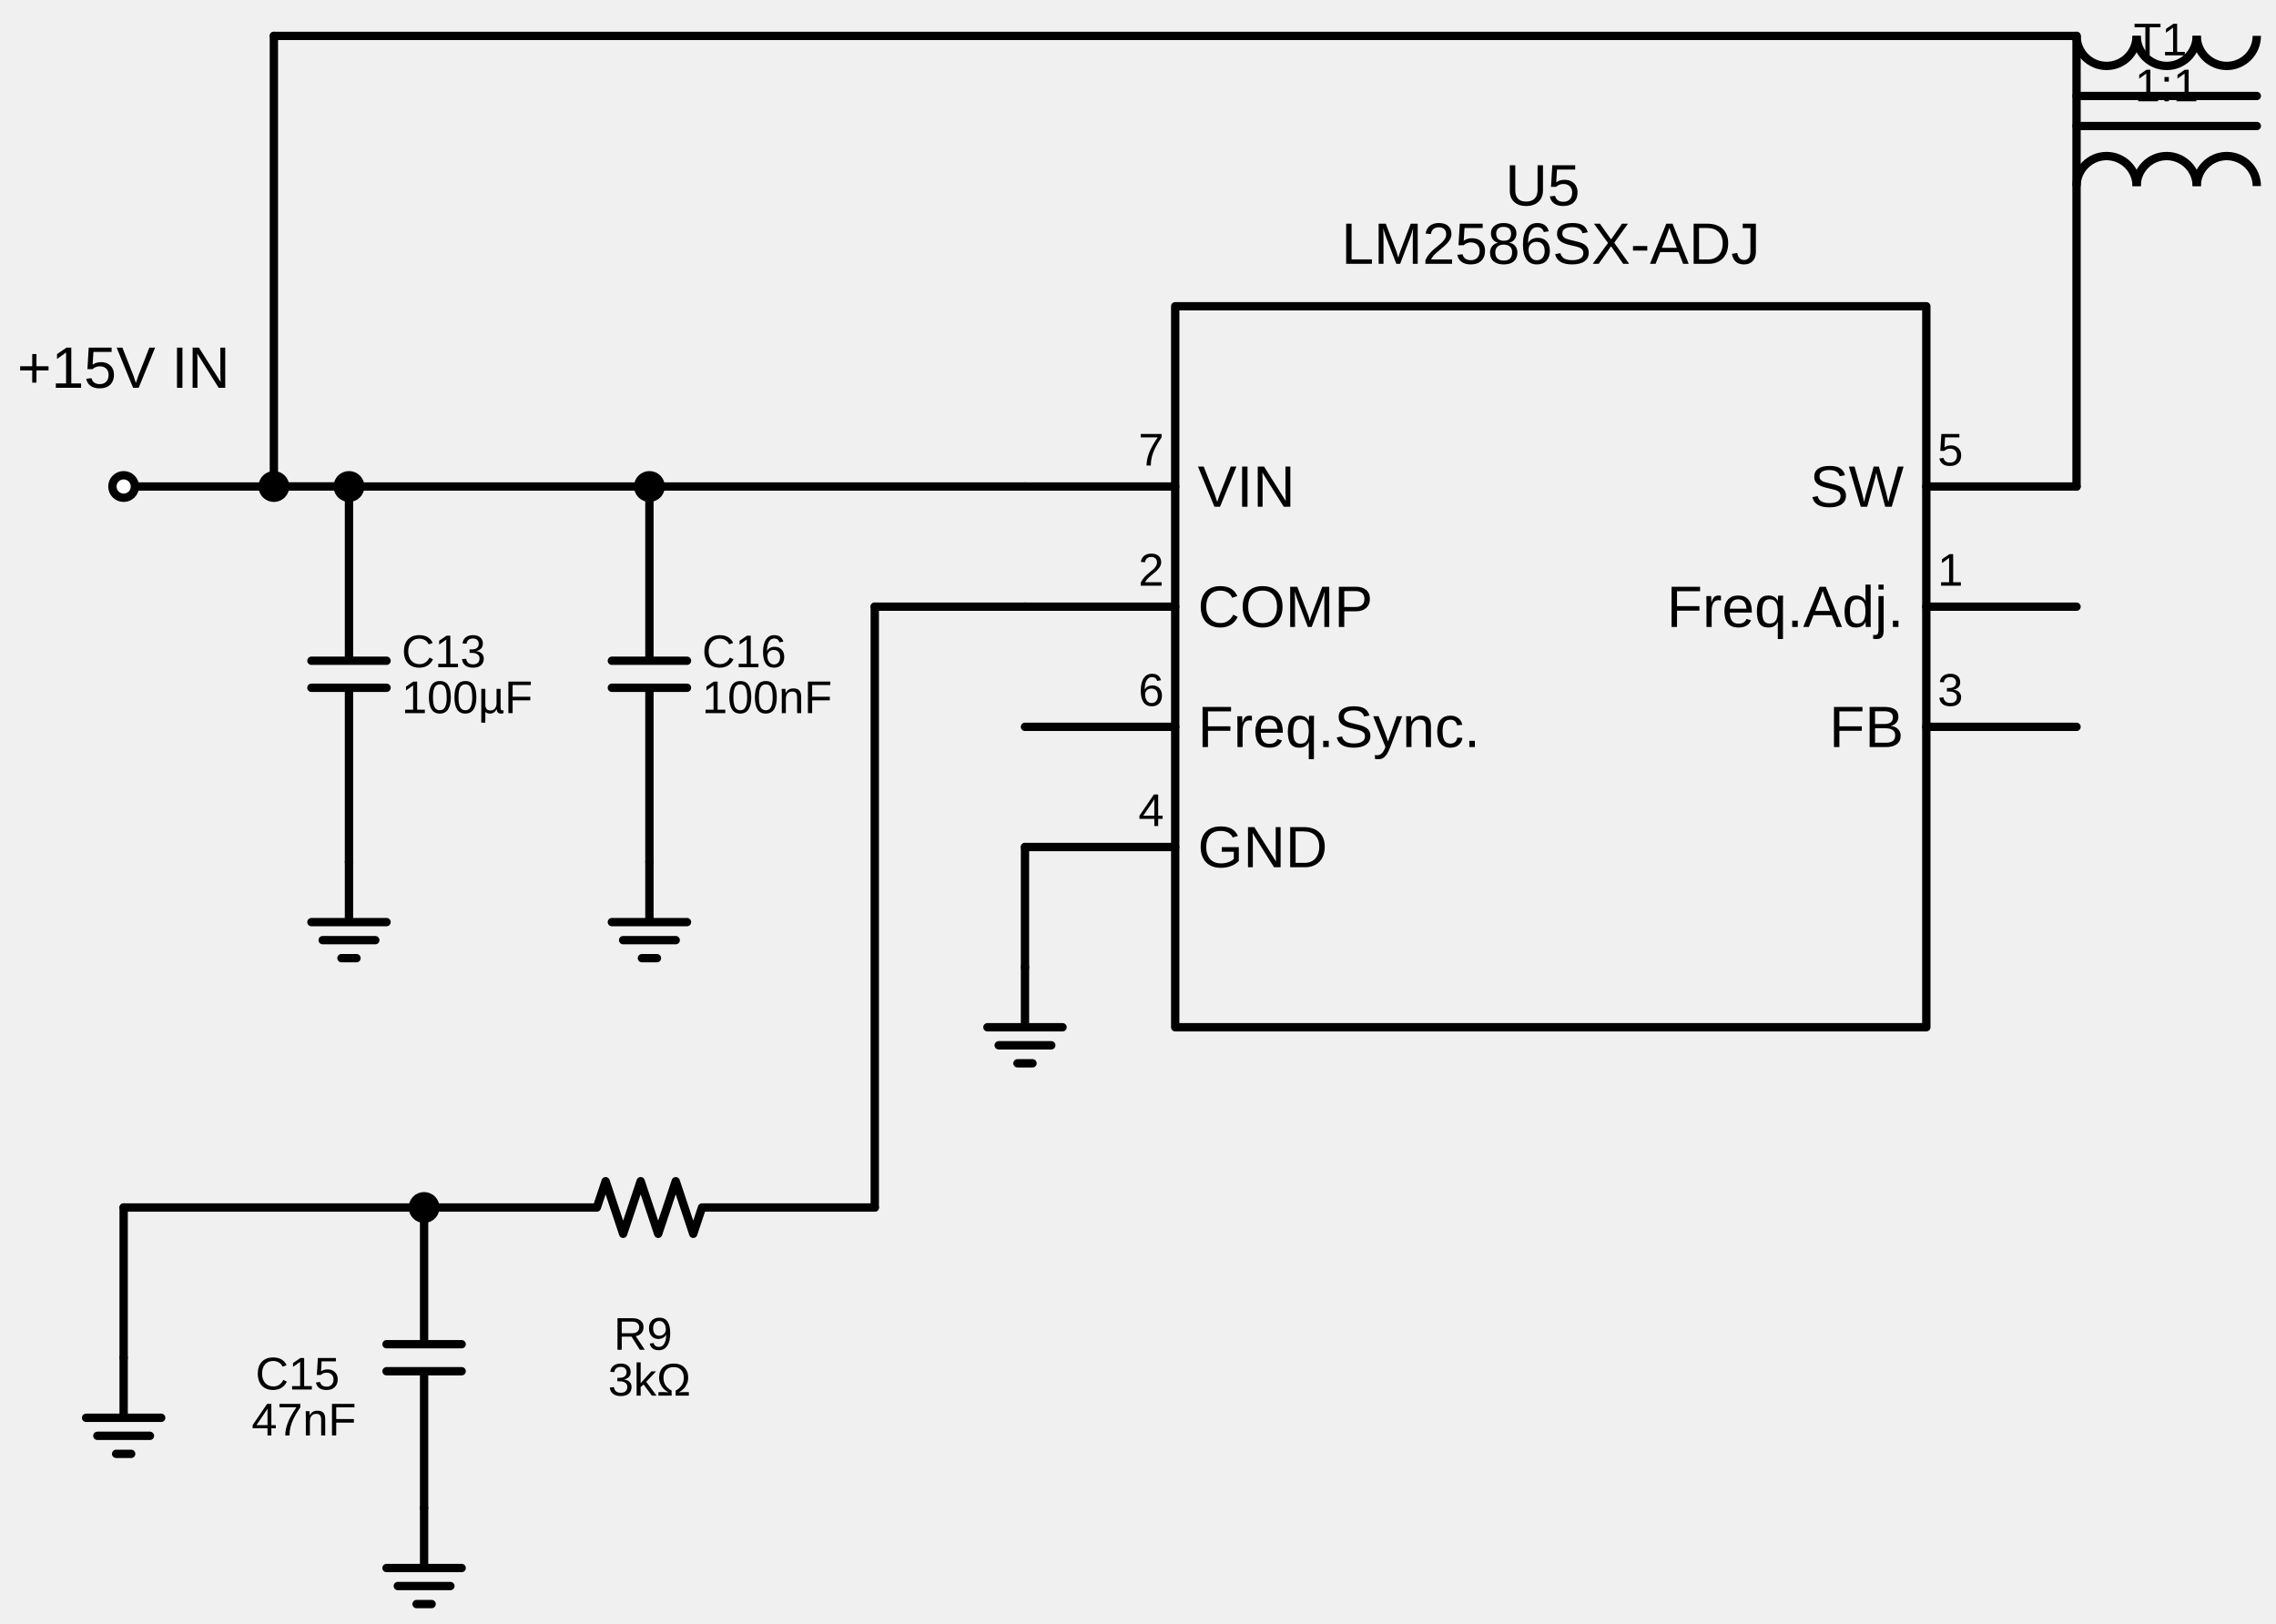
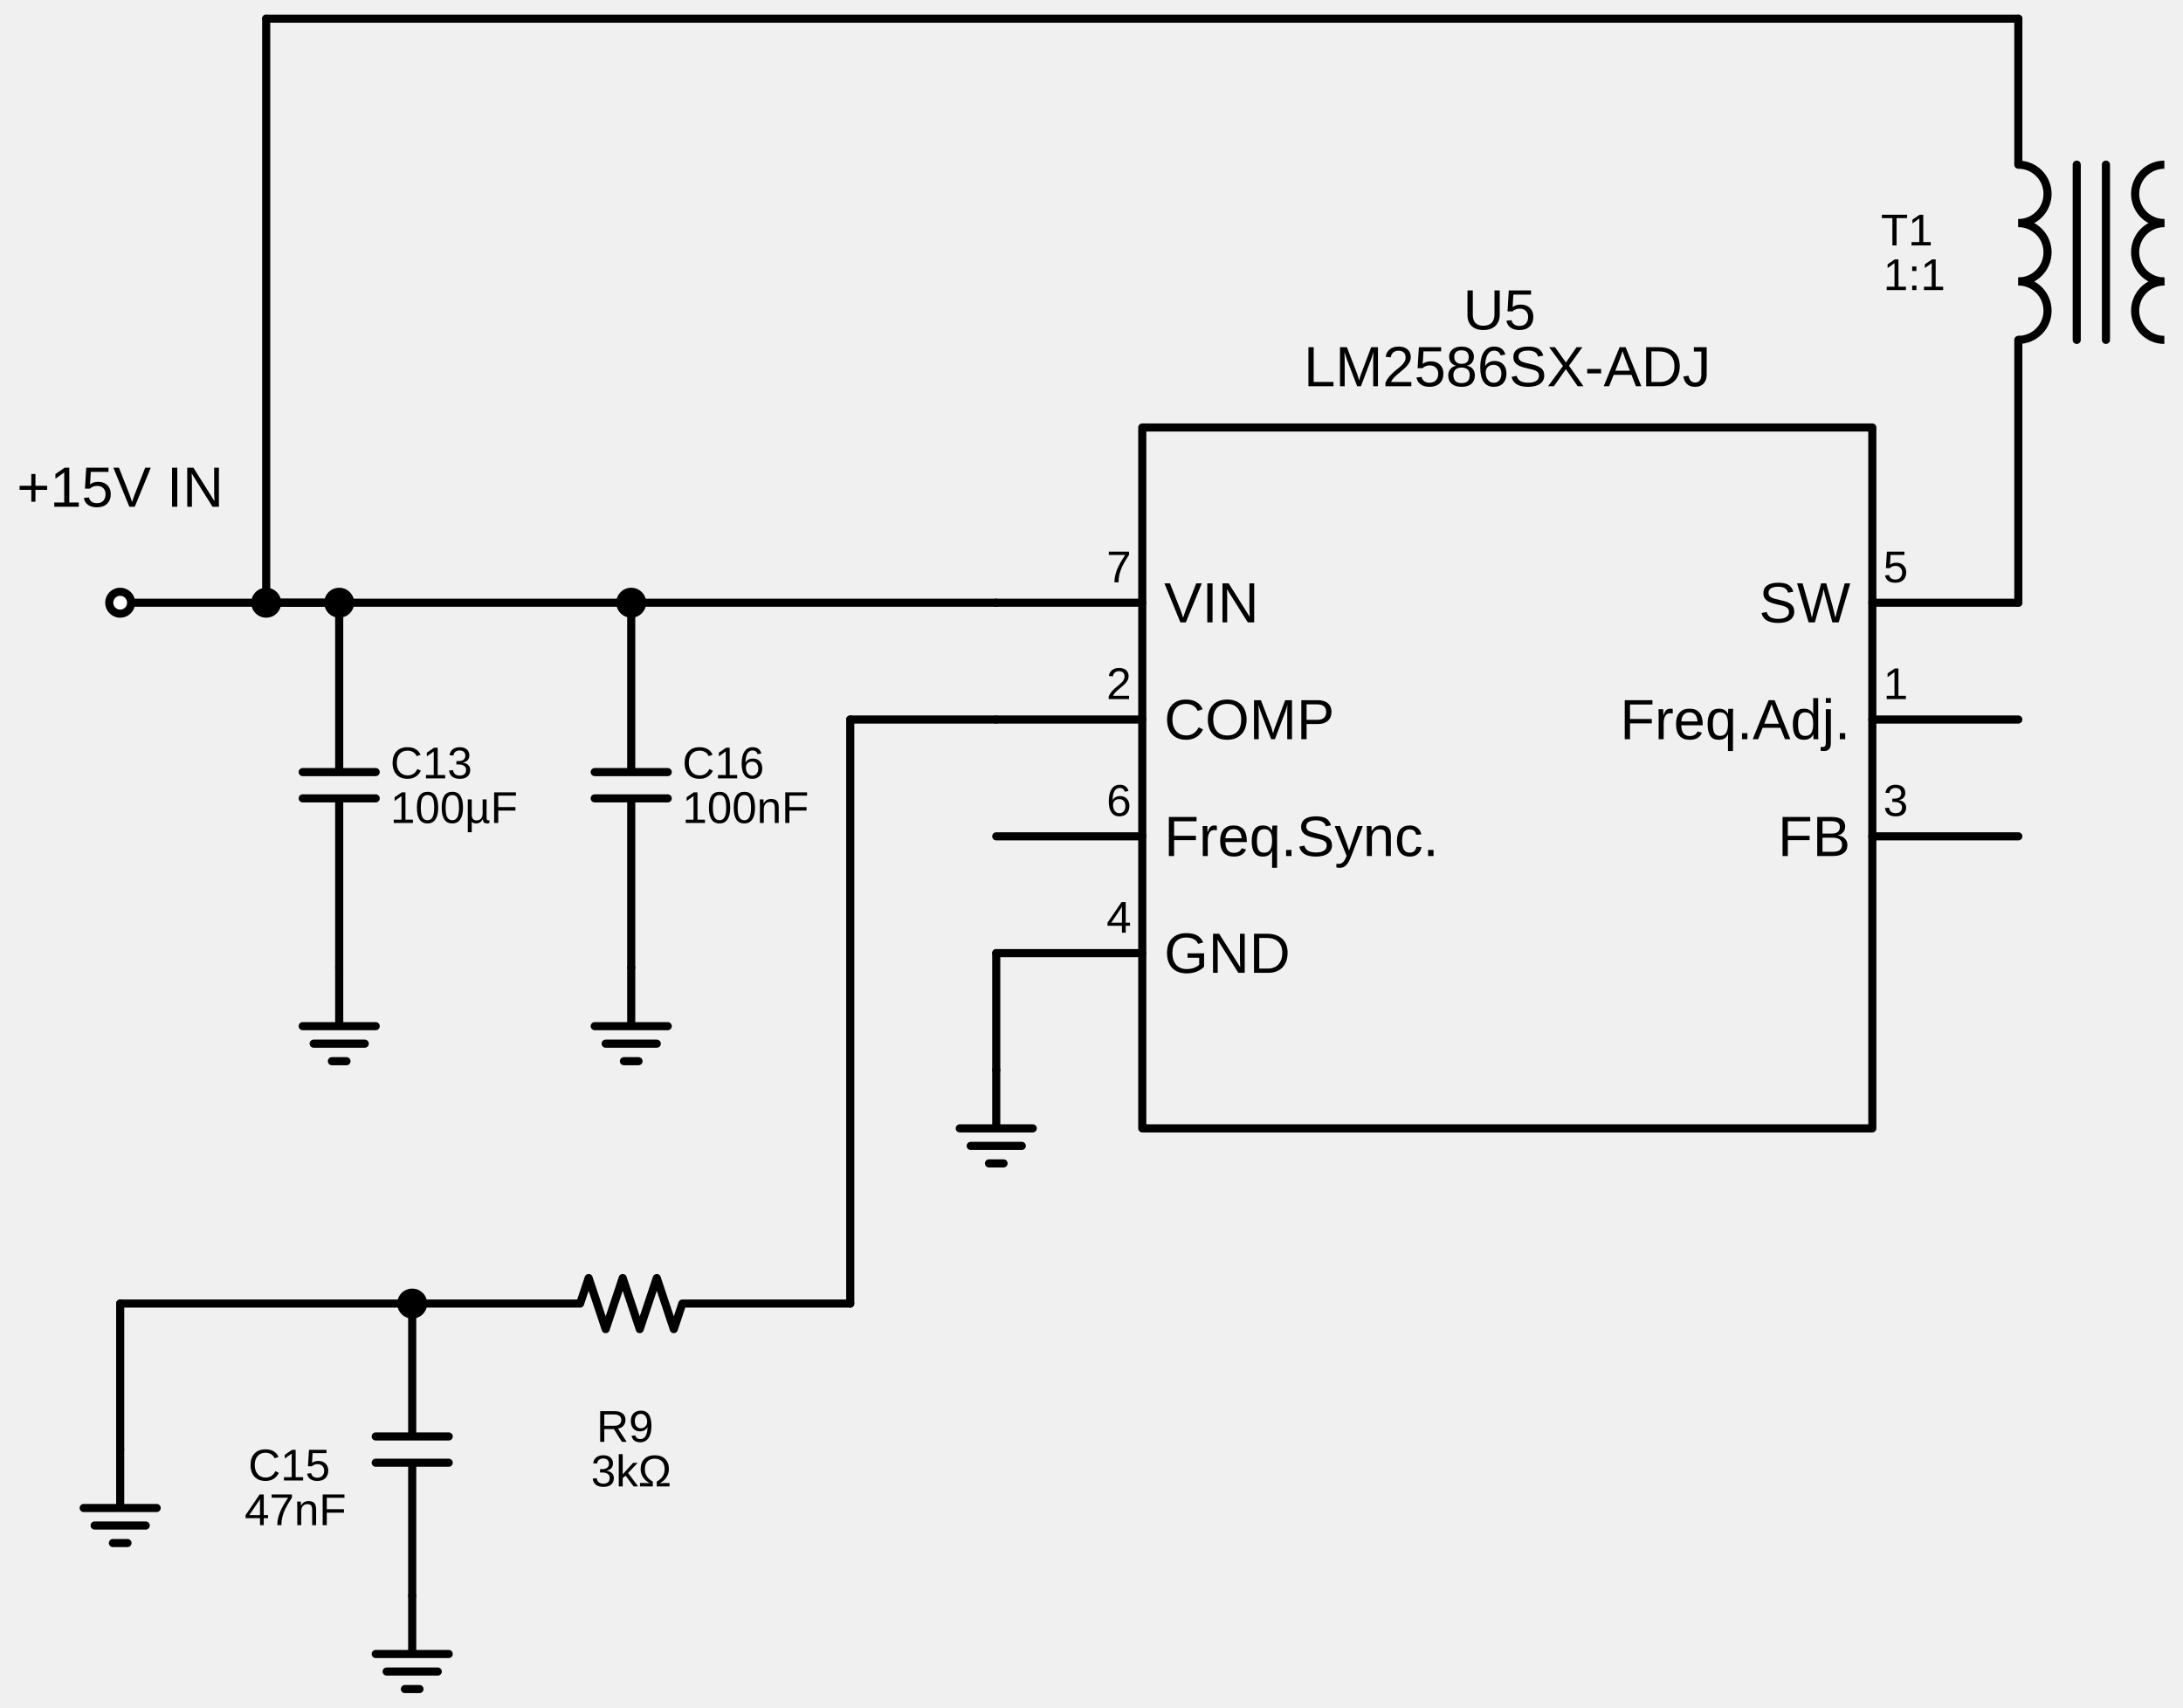
- <svg xmlns="http://www.w3.org/2000/svg" xml:lang="en" height="389.04pt" width="545.432pt" viewBox="-29.632 -116.6 545.432 389.04">
-   <path d="M 482.4 -108.0 a 7.2 7.2 90 1 1 -14.4 0.0" style="stroke:black;fill:none;stroke-width:2.0;stroke-dasharray:-;" />
-   <path d="M 496.8 -108.0 a 7.2 7.2 90 1 1 -14.4 0.0" style="stroke:black;fill:none;stroke-width:2.0;stroke-dasharray:-;" />
-   <path d="M 511.2 -108.0 a 7.2 7.2 90 1 1 -14.4 0.0" style="stroke:black;fill:none;stroke-width:2.0;stroke-dasharray:-;" />
-   <path d="M 468.0 -72.0 a 7.2 7.2 90 1 1 14.4 0.0" style="stroke:black;fill:none;stroke-width:2.0;stroke-dasharray:-;" />
-   <path d="M 482.4 -72.0 a 7.2 7.2 90 1 1 14.4 0.0" style="stroke:black;fill:none;stroke-width:2.0;stroke-dasharray:-;" />
-   <path d="M 496.8 -72.0 a 7.2 7.2 90 1 1 14.4 0.0" style="stroke:black;fill:none;stroke-width:2.0;stroke-dasharray:-;" />
+ <svg xmlns="http://www.w3.org/2000/svg" xml:lang="en" height="421.04pt" width="538.232pt" viewBox="-29.632 -148.6 538.232 421.04">
+   <path d="M 468.0 -79.2 a 7.2 7.2 0 1 1 0.0 14.4" style="stroke:black;fill:none;stroke-width:2.0;stroke-dasharray:-;" />
+   <path d="M 468.0 -93.6 a 7.2 7.2 0 1 1 0.0 14.4" style="stroke:black;fill:none;stroke-width:2.0;stroke-dasharray:-;" />
+   <path d="M 468.0 -108.0 a 7.2 7.2 0 1 1 0.0 14.4" style="stroke:black;fill:none;stroke-width:2.0;stroke-dasharray:-;" />
+   <path d="M 504.0 -64.8 a 7.2 7.2 0 1 1 0.0 -14.4" style="stroke:black;fill:none;stroke-width:2.0;stroke-dasharray:-;" />
+   <path d="M 504.0 -79.2 a 7.2 7.2 0 1 1 0.0 -14.4" style="stroke:black;fill:none;stroke-width:2.0;stroke-dasharray:-;" />
+   <path d="M 504.0 -93.6 a 7.2 7.2 0 1 1 0.0 -14.4" style="stroke:black;fill:none;stroke-width:2.0;stroke-dasharray:-;" />
  <path d="M 252.0,129.6 L 432.0,129.6 L 432.0,-43.2 L 252.0,-43.2 L 252.0,129.6" style="stroke:black;fill:none;stroke-width:2.0;stroke-dasharray:-;stroke-linecap:round;stroke-linejoin:round;" />
  <path d="M 252.0,-0.0 L 216.0,-0.0" style="stroke:black;fill:none;stroke-width:2.0;stroke-dasharray:-;stroke-linecap:round;stroke-linejoin:round;" />
  <path d="M 252.0,28.8 L 216.0,28.8" style="stroke:black;fill:none;stroke-width:2.0;stroke-dasharray:-;stroke-linecap:round;stroke-linejoin:round;" />
  <path d="M 252.0,57.6 L 216.0,57.6" style="stroke:black;fill:none;stroke-width:2.0;stroke-dasharray:-;stroke-linecap:round;stroke-linejoin:round;" />
  <path d="M 252.0,86.4 L 216.0,86.4" style="stroke:black;fill:none;stroke-width:2.0;stroke-dasharray:-;stroke-linecap:round;stroke-linejoin:round;" />
  <path d="M 432.0,-0.0 L 468.0,-0.0" style="stroke:black;fill:none;stroke-width:2.0;stroke-dasharray:-;stroke-linecap:round;stroke-linejoin:round;" />
  <path d="M 432.0,28.8 L 468.0,28.8" style="stroke:black;fill:none;stroke-width:2.0;stroke-dasharray:-;stroke-linecap:round;stroke-linejoin:round;" />
  <path d="M 432.0,57.6 L 468.0,57.6" style="stroke:black;fill:none;stroke-width:2.0;stroke-dasharray:-;stroke-linecap:round;stroke-linejoin:round;" />
  <path d="M 0.0,-0.0 L 18.0,-0.0 L 36.0,-0.0" style="stroke:black;fill:none;stroke-width:2.0;stroke-dasharray:-;stroke-linecap:round;stroke-linejoin:round;" />
  <path d="M 36.0,-0.0 L 45.0,-0.0 L 54.0,-0.0" style="stroke:black;fill:none;stroke-width:2.0;stroke-dasharray:-;stroke-linecap:round;stroke-linejoin:round;" />
  <path d="M 54.0,-0.0 L 54,41.76 M 63,41.76 L 45,41.76 M 63,48.24 L 45,48.24 M 54,48.24 L 54,90.0" style="stroke:black;fill:none;stroke-width:2.0;stroke-dasharray:-;stroke-linecap:round;stroke-linejoin:round;" />
  <path d="M 54,90.0 L 54,104.4 L 45,104.4 L 63,104.4 M 47.7,108.72 L 60.3,108.72 M 52.2,113.04 L 55.8,113.04" style="stroke:black;fill:none;stroke-width:2.0;stroke-dasharray:-;stroke-linecap:round;stroke-linejoin:round;" />
  <path d="M 36.0,-0.0 L 81.0,-0.0 L 126.0,-0.0" style="stroke:black;fill:none;stroke-width:2.0;stroke-dasharray:-;stroke-linecap:round;stroke-linejoin:round;" />
  <path d="M 126.0,-0.0 L 126.0,41.76 M 135.0,41.76 L 117.0,41.76 M 135,48.24 L 117.0,48.24 M 126,48.24 L 126,90.0" style="stroke:black;fill:none;stroke-width:2.0;stroke-dasharray:-;stroke-linecap:round;stroke-linejoin:round;" />
  <path d="M 126,90.0 L 126,104.4 L 117,104.4 L 135,104.4 M 119.7,108.72 L 132.3,108.72 M 124.2,113.04 L 127.8,113.04" style="stroke:black;fill:none;stroke-width:2.0;stroke-dasharray:-;stroke-linecap:round;stroke-linejoin:round;" />
  <path d="M 126.0,-0.0 L 171.0,-0.0 L 216.0,-0.0" style="stroke:black;fill:none;stroke-width:2.0;stroke-dasharray:-;stroke-linecap:round;stroke-linejoin:round;" />
  <path d="M 216.0,86.4 L 216.0,100.8 L 216.0,115.2" style="stroke:black;fill:none;stroke-width:2.0;stroke-dasharray:-;stroke-linecap:round;stroke-linejoin:round;" />
  <path d="M 216.0,115.2 L 216.0,129.6 L 207.0,129.6 L 225.0,129.6 M 209.7,133.92 L 222.3,133.92 M 214.2,138.24 L 217.8,138.24" style="stroke:black;fill:none;stroke-width:2.0;stroke-dasharray:-;stroke-linecap:round;stroke-linejoin:round;" />
  <path d="M 216.0,28.8 L 198.0,28.8 L 180.0,28.8" style="stroke:black;fill:none;stroke-width:2.0;stroke-dasharray:-;stroke-linecap:round;stroke-linejoin:round;" />
  <path d="M 180.0,28.8 L 180.0,100.8 L 180,172.8" style="stroke:black;fill:none;stroke-width:2.0;stroke-dasharray:-;stroke-linecap:round;stroke-linejoin:round;" />
  <path d="M 180,172.8 L 138.6,172.8 L 136.5,179.1 L 132.3,166.5 L 128.1,179.1 L 123.9,166.5 L 119.7,179.1 L 115.5,166.5 L 113.4,172.8 L 72,172.8" style="stroke:black;fill:none;stroke-width:2.0;stroke-dasharray:-;stroke-linecap:round;stroke-linejoin:round;" />
  <path d="M 72,172.8 L 72,205.56 M 81,205.56 L 63,205.56 M 81,212.04 L 63,212.04 M 72,212.04 L 72,244.8" style="stroke:black;fill:none;stroke-width:2.0;stroke-dasharray:-;stroke-linecap:round;stroke-linejoin:round;" />
  <path d="M 72,244.8 L 72,259.2 L 63,259.2 L 81,259.2 M 65.7,263.52 L 78.3,263.52 M 70.2,267.84 L 73.8,267.84" style="stroke:black;fill:none;stroke-width:2.0;stroke-dasharray:-;stroke-linecap:round;stroke-linejoin:round;" />
  <path d="M 72,172.8 L 36,172.8 L -1.5987211554602254e-14,172.8" style="stroke:black;fill:none;stroke-width:2.0;stroke-dasharray:-;stroke-linecap:round;stroke-linejoin:round;" />
  <path d="M -1.5987211554602254e-14,172.8 L -1.9293757912300106e-14,190.8 L -2.260030426999796e-14,208.8" style="stroke:black;fill:none;stroke-width:2.0;stroke-dasharray:-;stroke-linecap:round;stroke-linejoin:round;" />
  <path d="M -2.260030426999796e-14,208.8 L -2.260030426999796e-14,223.2 L -9,223.2 L 9,223.2 M -6.3,227.52 L 6.3,227.52 M -1.8,231.84 L 1.8,231.84" style="stroke:black;fill:none;stroke-width:2.0;stroke-dasharray:-;stroke-linecap:round;stroke-linejoin:round;" />
-   <path d="M 36.0,-0.0 L 36.0,-54.0 L 36,-108.0" style="stroke:black;fill:none;stroke-width:2.0;stroke-dasharray:-;stroke-linecap:round;stroke-linejoin:round;" />
-   <path d="M 36,-108.0 L 252.0,-108.0 L 468.0,-108.0" style="stroke:black;fill:none;stroke-width:2.0;stroke-dasharray:-;stroke-linecap:round;stroke-linejoin:round;" />
-   <path d="M 511.2,-93.6 L 468.0,-93.6" style="stroke:black;fill:none;stroke-width:2.0;stroke-dasharray:-;stroke-linecap:round;stroke-linejoin:round;" />
-   <path d="M 511.2,-86.4 L 468.0,-86.4" style="stroke:black;fill:none;stroke-width:2.0;stroke-dasharray:-;stroke-linecap:round;stroke-linejoin:round;" />
-   <path d="M 468.0,-108.0 L 468.0,-54.0 L 468.0,-0.0" style="stroke:black;fill:none;stroke-width:2.0;stroke-dasharray:-;stroke-linecap:round;stroke-linejoin:round;" />
+   <path d="M 36.0,-0.0 L 36,-72.0 L 36,-144.0" style="stroke:black;fill:none;stroke-width:2.0;stroke-dasharray:-;stroke-linecap:round;stroke-linejoin:round;" />
+   <path d="M 36,-144.0 L 252.0,-144.0 L 468.0,-144.0" style="stroke:black;fill:none;stroke-width:2.0;stroke-dasharray:-;stroke-linecap:round;stroke-linejoin:round;" />
+   <path d="M 468.0,-144.0 L 468.0,-126.0 L 468.0,-108.0" style="stroke:black;fill:none;stroke-width:2.0;stroke-dasharray:-;stroke-linecap:round;stroke-linejoin:round;" />
+   <path d="M 482.4,-108.0 L 482.4,-64.8" style="stroke:black;fill:none;stroke-width:2.0;stroke-dasharray:-;stroke-linecap:round;stroke-linejoin:round;" />
+   <path d="M 489.6,-108.0 L 489.6,-64.8" style="stroke:black;fill:none;stroke-width:2.0;stroke-dasharray:-;stroke-linecap:round;stroke-linejoin:round;" />
+   <path d="M 468.0,-64.8 L 468.0,-32.4 L 468.0,-0.0" style="stroke:black;fill:none;stroke-width:2.0;stroke-dasharray:-;stroke-linecap:round;stroke-linejoin:round;" />
  <text x="249.3" y="-13.7" dominant-baseline="ideographic" fill="black" font-size="11" font-family="Arial" text-anchor="end">
    <tspan x="249.3" dy="11">7</tspan>
  </text>
  <text x="257.4" y="-14.0" dominant-baseline="central" fill="black" font-size="14" font-family="Arial" text-anchor="start">
    <tspan x="257.4" dy="14">VIN</tspan>
  </text>
  <text x="249.3" y="15.1" dominant-baseline="ideographic" fill="black" font-size="11" font-family="Arial" text-anchor="end">
    <tspan x="249.3" dy="11">2</tspan>
  </text>
  <text x="257.4" y="14.8" dominant-baseline="central" fill="black" font-size="14" font-family="Arial" text-anchor="start">
    <tspan x="257.4" dy="14">COMP</tspan>
  </text>
  <text x="249.3" y="43.9" dominant-baseline="ideographic" fill="black" font-size="11" font-family="Arial" text-anchor="end">
    <tspan x="249.3" dy="11">6</tspan>
  </text>
  <text x="257.4" y="43.6" dominant-baseline="central" fill="black" font-size="14" font-family="Arial" text-anchor="start">
    <tspan x="257.4" dy="14">Freq.Sync.</tspan>
  </text>
  <text x="249.3" y="72.7" dominant-baseline="ideographic" fill="black" font-size="11" font-family="Arial" text-anchor="end">
    <tspan x="249.3" dy="11">4</tspan>
  </text>
  <text x="257.4" y="72.4" dominant-baseline="central" fill="black" font-size="14" font-family="Arial" text-anchor="start">
    <tspan x="257.4" dy="14">GND</tspan>
  </text>
  <text x="434.7" y="-13.7" dominant-baseline="ideographic" fill="black" font-size="11" font-family="Arial" text-anchor="start">
    <tspan x="434.7" dy="11">5</tspan>
  </text>
  <text x="426.6" y="-14.0" dominant-baseline="central" fill="black" font-size="14" font-family="Arial" text-anchor="end">
    <tspan x="426.6" dy="14">SW</tspan>
  </text>
  <text x="434.7" y="15.1" dominant-baseline="ideographic" fill="black" font-size="11" font-family="Arial" text-anchor="start">
    <tspan x="434.7" dy="11">1</tspan>
  </text>
  <text x="426.6" y="14.8" dominant-baseline="central" fill="black" font-size="14" font-family="Arial" text-anchor="end">
    <tspan x="426.6" dy="14">Freq.Adj.</tspan>
  </text>
  <text x="434.7" y="43.9" dominant-baseline="ideographic" fill="black" font-size="11" font-family="Arial" text-anchor="start">
    <tspan x="434.7" dy="11">3</tspan>
  </text>
  <text x="426.6" y="43.6" dominant-baseline="central" fill="black" font-size="14" font-family="Arial" text-anchor="end">
    <tspan x="426.6" dy="14">FB</tspan>
  </text>
  <text x="342.0" y="-78.4" dominant-baseline="ideographic" fill="black" font-size="14" font-family="Arial" text-anchor="middle">
    <tspan x="342.0" dy="14">U5</tspan>
    <tspan x="342.0" dy="14">LM2586SX-ADJ</tspan>
  </text>
  <text x="66.6" y="28.5" dominant-baseline="central" fill="black" font-size="11" font-family="Arial" text-anchor="start">
    <tspan x="66.6" dy="11">C13</tspan>
    <tspan x="66.6" dy="11">100µF</tspan>
  </text>
  <text x="138.6" y="28.5" dominant-baseline="central" fill="black" font-size="11" font-family="Arial" text-anchor="start">
    <tspan x="138.6" dy="11">C16</tspan>
    <tspan x="138.6" dy="11">100nF</tspan>
  </text>
  <text x="126" y="188.26" dominant-baseline="hanging" fill="black" font-size="11" font-family="Arial" text-anchor="middle">
    <tspan x="126" dy="11">R9</tspan>
    <tspan x="126" dy="11">3kΩ</tspan>
  </text>
  <text x="43.2" y="197.8" dominant-baseline="hanging" fill="black" font-size="11" font-family="Arial" text-anchor="middle">
    <tspan x="43.2" dy="11">C15</tspan>
    <tspan x="43.2" dy="11">47nF</tspan>
  </text>
-   <text x="489.6" y="-112.0" dominant-baseline="ideographic" fill="black" font-size="11" font-family="Arial" text-anchor="middle">
-     <tspan x="489.6" dy="11">T1</tspan>
-     <tspan x="489.6" dy="11">1:1</tspan>
+   <text x="450.0" y="-102.9" dominant-baseline="central" fill="black" font-size="11" font-family="Arial" text-anchor="end">
+     <tspan x="450.0" dy="11">T1</tspan>
+     <tspan x="450.0" dy="11">1:1</tspan>
  </text>
  <circle cx="0.0" cy="-0.0" r="2.7" style="stroke:black;fill:white;stroke-width:2.0;stroke-dasharray:-;" />
  <text x="0.0" y="-34.7" dominant-baseline="ideographic" fill="black" font-size="14" font-family="Arial" text-anchor="middle">
    <tspan x="0.0" dy="14">+15V IN</tspan>
  </text>
  <circle cx="36.0" cy="-0.0" r="2.7" style="stroke:black;fill:black;stroke-width:2.0;stroke-dasharray:-;" />
  <circle cx="54.0" cy="-0.0" r="2.7" style="stroke:black;fill:black;stroke-width:2.0;stroke-dasharray:-;" />
  <circle cx="126.0" cy="-0.0" r="2.7" style="stroke:black;fill:black;stroke-width:2.0;stroke-dasharray:-;" />
  <circle cx="72" cy="172.8" r="2.7" style="stroke:black;fill:black;stroke-width:2.0;stroke-dasharray:-;" />
</svg>
